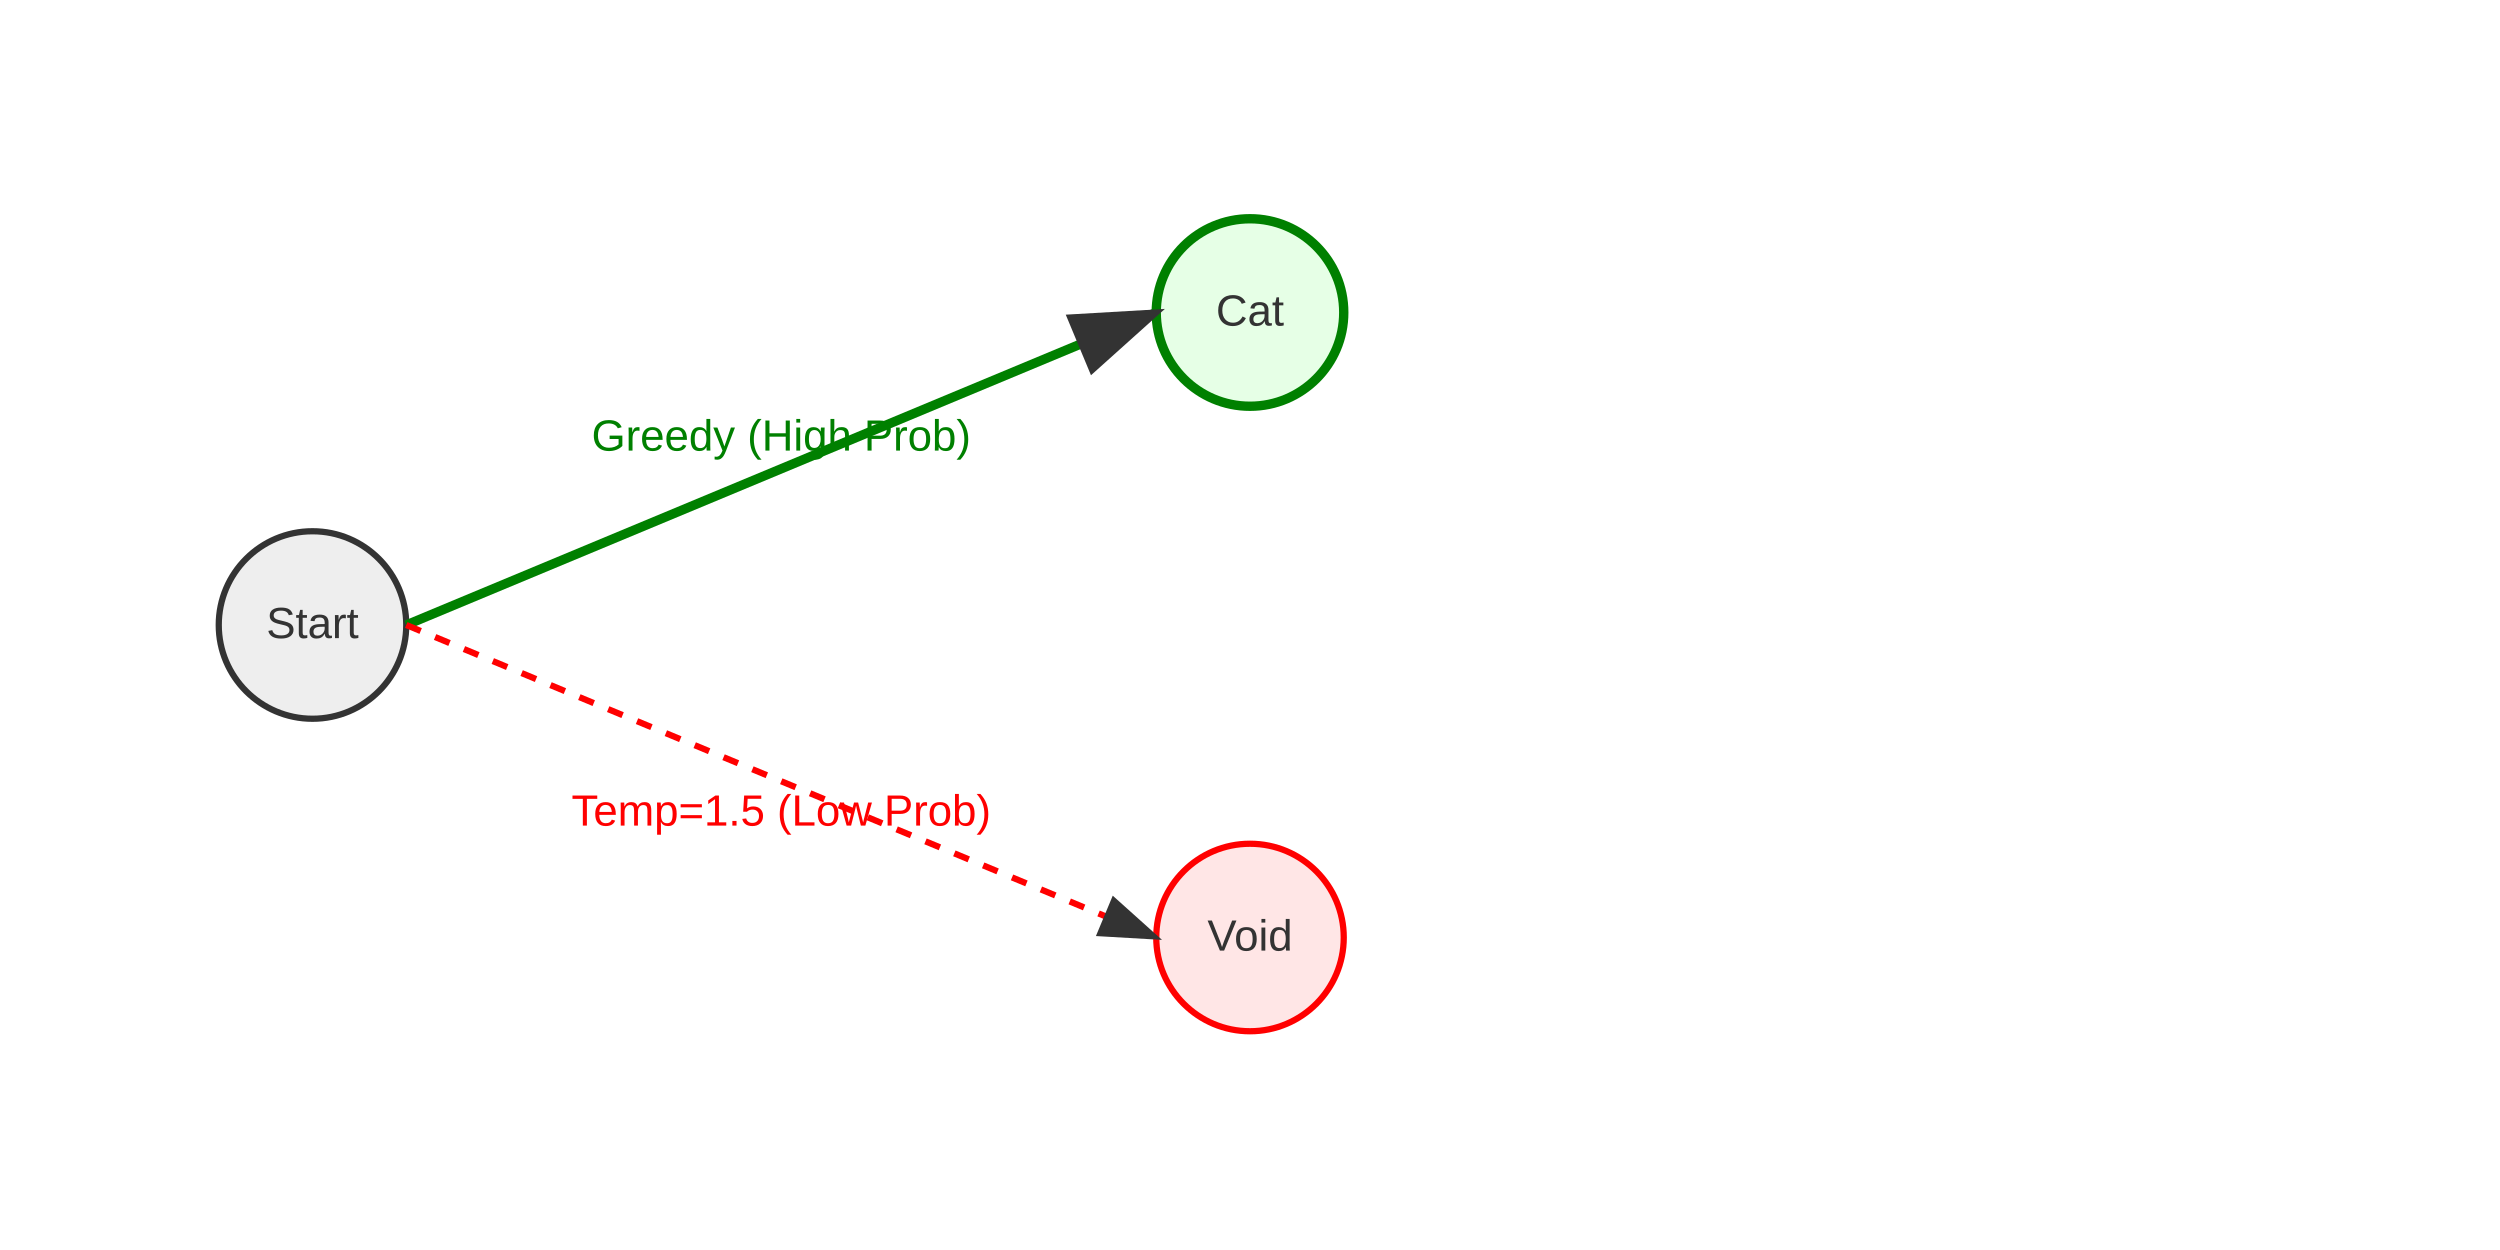
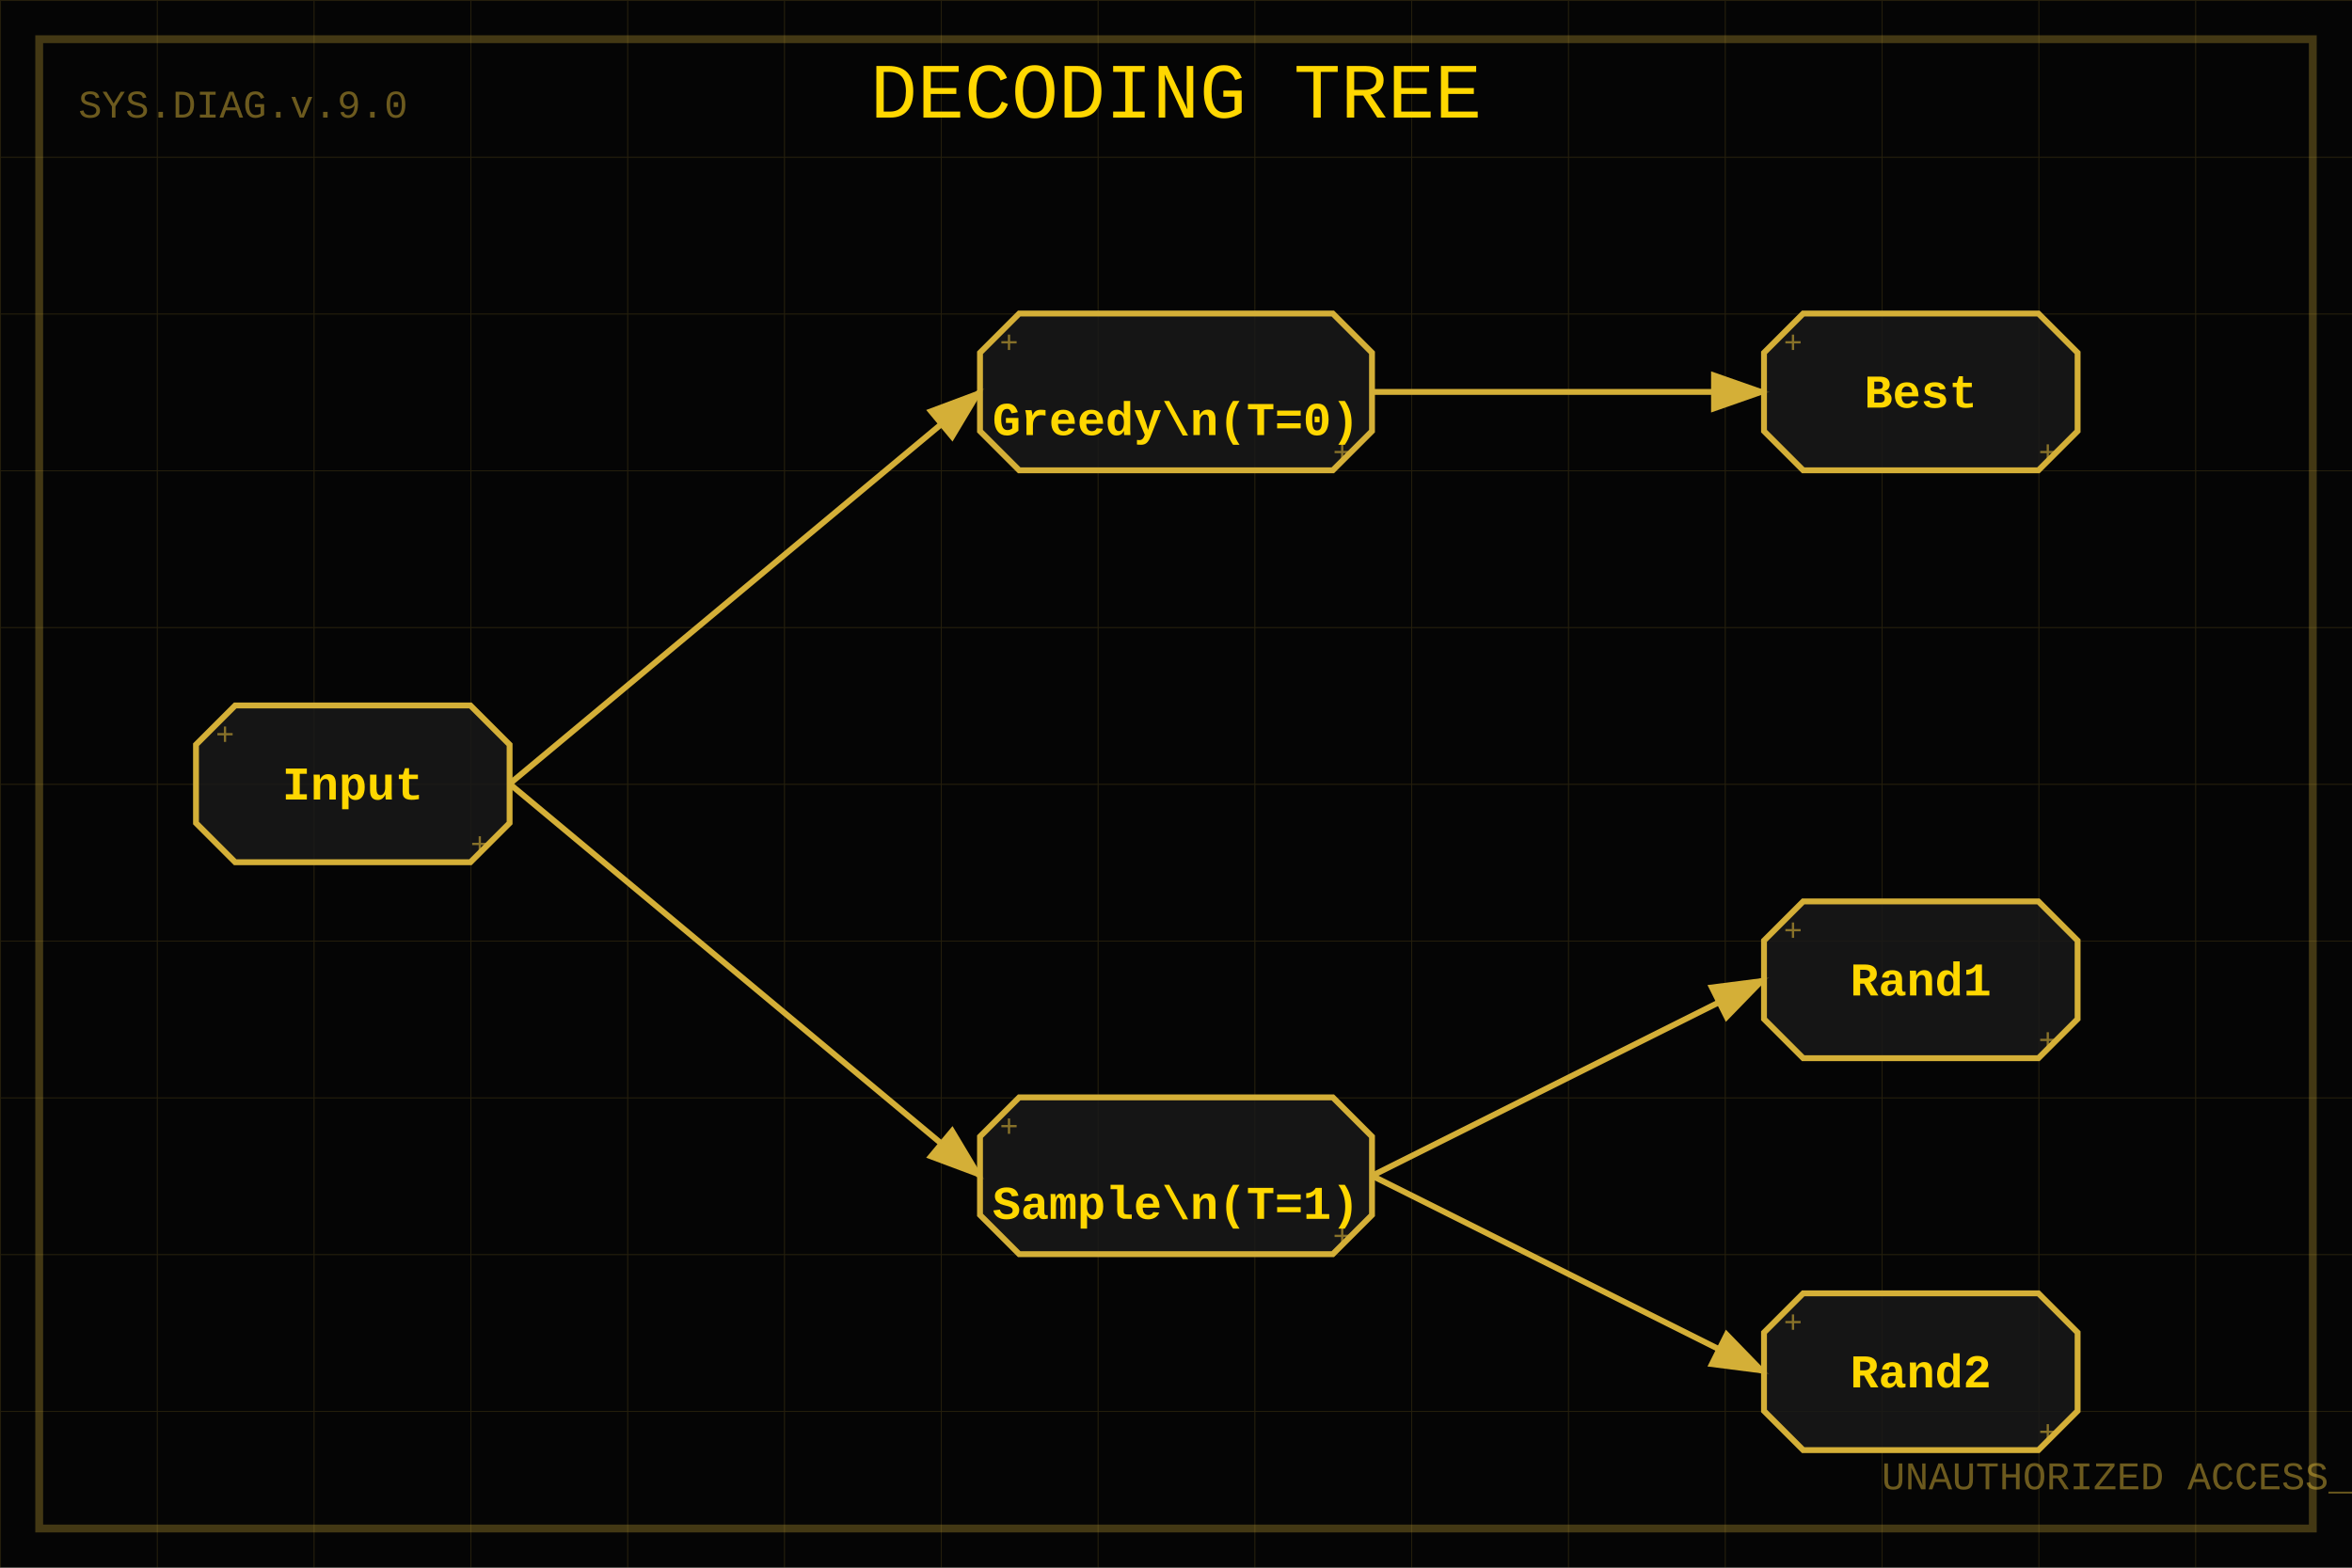
- <svg xmlns="http://www.w3.org/2000/svg" width="800" height="400" viewBox="0 0 800 400">
+ <svg xmlns="http://www.w3.org/2000/svg" viewBox="0 0 600 400">
  <defs>
+     <pattern id="grid" width="40" height="40" patternUnits="userSpaceOnUse">
+       <path d="M 40 0 L 0 0 0 40" fill="none" stroke="#D4AF37" stroke-width="0.5" opacity="0.15" />
+     </pattern>
    <marker id="arrowhead" markerWidth="10" markerHeight="7" refX="9" refY="3.5" orient="auto">
-       <polygon points="0 0, 10 3.5, 0 7" fill="#333" />
+       <polygon points="0 0, 10 3.5, 0 7" fill="#D4AF37" />
+     </marker>
+     <marker id="dot" markerWidth="6" markerHeight="6" refX="3" refY="3" orient="auto">
+       <circle cx="3" cy="3" r="3" fill="#D4AF37" />
    </marker>
  </defs>
-   <rect width="100%" height="100%" fill="#ffffff" />
-   <circle cx="100" cy="200" r="30" fill="#eee" stroke="#333" stroke-width="2" opacity="1.0" />
-   <text x="100" y="200" font-family="Arial, sans-serif" font-size="14" fill="#333" text-anchor="middle" font-weight="normal" dy=".3em">Start</text>
-   <circle cx="400" cy="100" r="30" fill="#e6ffe6" stroke="green" stroke-width="3" opacity="1.0" />
-   <text x="400" y="100" font-family="Arial, sans-serif" font-size="14" fill="#333" text-anchor="middle" font-weight="normal" dy=".3em">Cat</text>
-   <line x1="130" y1="200" x2="370" y2="100" stroke="green" stroke-width="3" marker-end="url(#arrowhead)" />
-   <text x="250" y="140" font-family="Arial, sans-serif" font-size="14" fill="green" text-anchor="middle" font-weight="normal" dy=".3em">Greedy (High Prob)</text>
-   <circle cx="400" cy="300" r="30" fill="#ffe6e6" stroke="red" stroke-width="2" opacity="1.0" />
-   <text x="400" y="300" font-family="Arial, sans-serif" font-size="14" fill="#333" text-anchor="middle" font-weight="normal" dy=".3em">Void</text>
-   <line x1="130" y1="200" x2="370" y2="300" stroke="red" stroke-width="2" marker-end="url(#arrowhead)" stroke-dasharray="5,5" />
-   <text x="250" y="260" font-family="Arial, sans-serif" font-size="14" fill="red" text-anchor="middle" font-weight="normal" dy=".3em">Temp=1.5 (Low Prob)</text>
+   <rect width="100%" height="100%" fill="#050505" />
+   <rect width="100%" height="100%" fill="url(#grid)" />
+   <text x="300" y="30" fill="#FFD700" font-family="Courier New" font-size="20" text-anchor="middle">DECODING TREE</text>
+   <polygon points="60,180 120,180 130,190 130,210 120,220 60,220 50,210 50,190" fill="#1A1A1A" stroke="#D4AF37" stroke-width="1.5" fill-opacity="0.8" />
+   <text x="55" y="190" fill="#D4AF37" font-family="Courier New" font-size="8" opacity="0.6">+</text>
+   <text x="120" y="218" fill="#D4AF37" font-family="Courier New" font-size="8" opacity="0.6">+</text>
+   <text x="90.0" y="204.0" fill="#FFD700" font-family="Courier New" font-size="12" font-weight="bold" text-anchor="middle">Input</text>
+   <line x1="130" y1="200" x2="250" y2="100" stroke="#D4AF37" stroke-width="1.5" marker-end="url(#arrowhead)" />
+   <polygon points="260,80 340,80 350,90 350,110 340,120 260,120 250,110 250,90" fill="#1A1A1A" stroke="#D4AF37" stroke-width="1.5" fill-opacity="0.8" />
+   <text x="255" y="90" fill="#D4AF37" font-family="Courier New" font-size="8" opacity="0.6">+</text>
+   <text x="340" y="118" fill="#D4AF37" font-family="Courier New" font-size="8" opacity="0.6">+</text>
+   <text x="300.0" y="97.0" fill="#FFD700" font-family="Courier New" font-size="12" font-weight="bold" text-anchor="middle" />
+   <text x="300.0" y="111.0" fill="#FFD700" font-family="Courier New" font-size="12" font-weight="bold" text-anchor="middle">Greedy\n(T=0)</text>
+   <line x1="350" y1="100" x2="450" y2="100" stroke="#D4AF37" stroke-width="1.5" marker-end="url(#arrowhead)" />
+   <polygon points="460,80 520,80 530,90 530,110 520,120 460,120 450,110 450,90" fill="#1A1A1A" stroke="#D4AF37" stroke-width="1.5" fill-opacity="0.8" />
+   <text x="455" y="90" fill="#D4AF37" font-family="Courier New" font-size="8" opacity="0.6">+</text>
+   <text x="520" y="118" fill="#D4AF37" font-family="Courier New" font-size="8" opacity="0.6">+</text>
+   <text x="490.0" y="104.0" fill="#FFD700" font-family="Courier New" font-size="12" font-weight="bold" text-anchor="middle">Best</text>
+   <line x1="130" y1="200" x2="250" y2="300" stroke="#D4AF37" stroke-width="1.5" marker-end="url(#arrowhead)" />
+   <polygon points="260,280 340,280 350,290 350,310 340,320 260,320 250,310 250,290" fill="#1A1A1A" stroke="#D4AF37" stroke-width="1.5" fill-opacity="0.8" />
+   <text x="255" y="290" fill="#D4AF37" font-family="Courier New" font-size="8" opacity="0.6">+</text>
+   <text x="340" y="318" fill="#D4AF37" font-family="Courier New" font-size="8" opacity="0.6">+</text>
+   <text x="300.0" y="297.0" fill="#FFD700" font-family="Courier New" font-size="12" font-weight="bold" text-anchor="middle" />
+   <text x="300.0" y="311.0" fill="#FFD700" font-family="Courier New" font-size="12" font-weight="bold" text-anchor="middle">Sample\n(T=1)</text>
+   <line x1="350" y1="300" x2="450" y2="250" stroke="#D4AF37" stroke-width="1.5" marker-end="url(#arrowhead)" />
+   <polygon points="460,230 520,230 530,240 530,260 520,270 460,270 450,260 450,240" fill="#1A1A1A" stroke="#D4AF37" stroke-width="1.5" fill-opacity="0.8" />
+   <text x="455" y="240" fill="#D4AF37" font-family="Courier New" font-size="8" opacity="0.6">+</text>
+   <text x="520" y="268" fill="#D4AF37" font-family="Courier New" font-size="8" opacity="0.6">+</text>
+   <text x="490.0" y="254.0" fill="#FFD700" font-family="Courier New" font-size="12" font-weight="bold" text-anchor="middle">Rand1</text>
+   <line x1="350" y1="300" x2="450" y2="350" stroke="#D4AF37" stroke-width="1.5" marker-end="url(#arrowhead)" />
+   <polygon points="460,330 520,330 530,340 530,360 520,370 460,370 450,360 450,340" fill="#1A1A1A" stroke="#D4AF37" stroke-width="1.5" fill-opacity="0.8" />
+   <text x="455" y="340" fill="#D4AF37" font-family="Courier New" font-size="8" opacity="0.6">+</text>
+   <text x="520" y="368" fill="#D4AF37" font-family="Courier New" font-size="8" opacity="0.6">+</text>
+   <text x="490.0" y="354.0" fill="#FFD700" font-family="Courier New" font-size="12" font-weight="bold" text-anchor="middle">Rand2</text>
+   <rect x="10" y="10" width="580" height="380" fill="none" stroke="#D4AF37" stroke-width="2" opacity="0.3" />
+   <text x="20" y="30" fill="#D4AF37" font-family="Courier New" font-size="10" opacity="0.5">SYS.DIAG.v.9.0</text>
+   <text x="480" y="380" fill="#D4AF37" font-family="Courier New" font-size="10" opacity="0.5">UNAUTHORIZED ACCESS_</text>
</svg>
